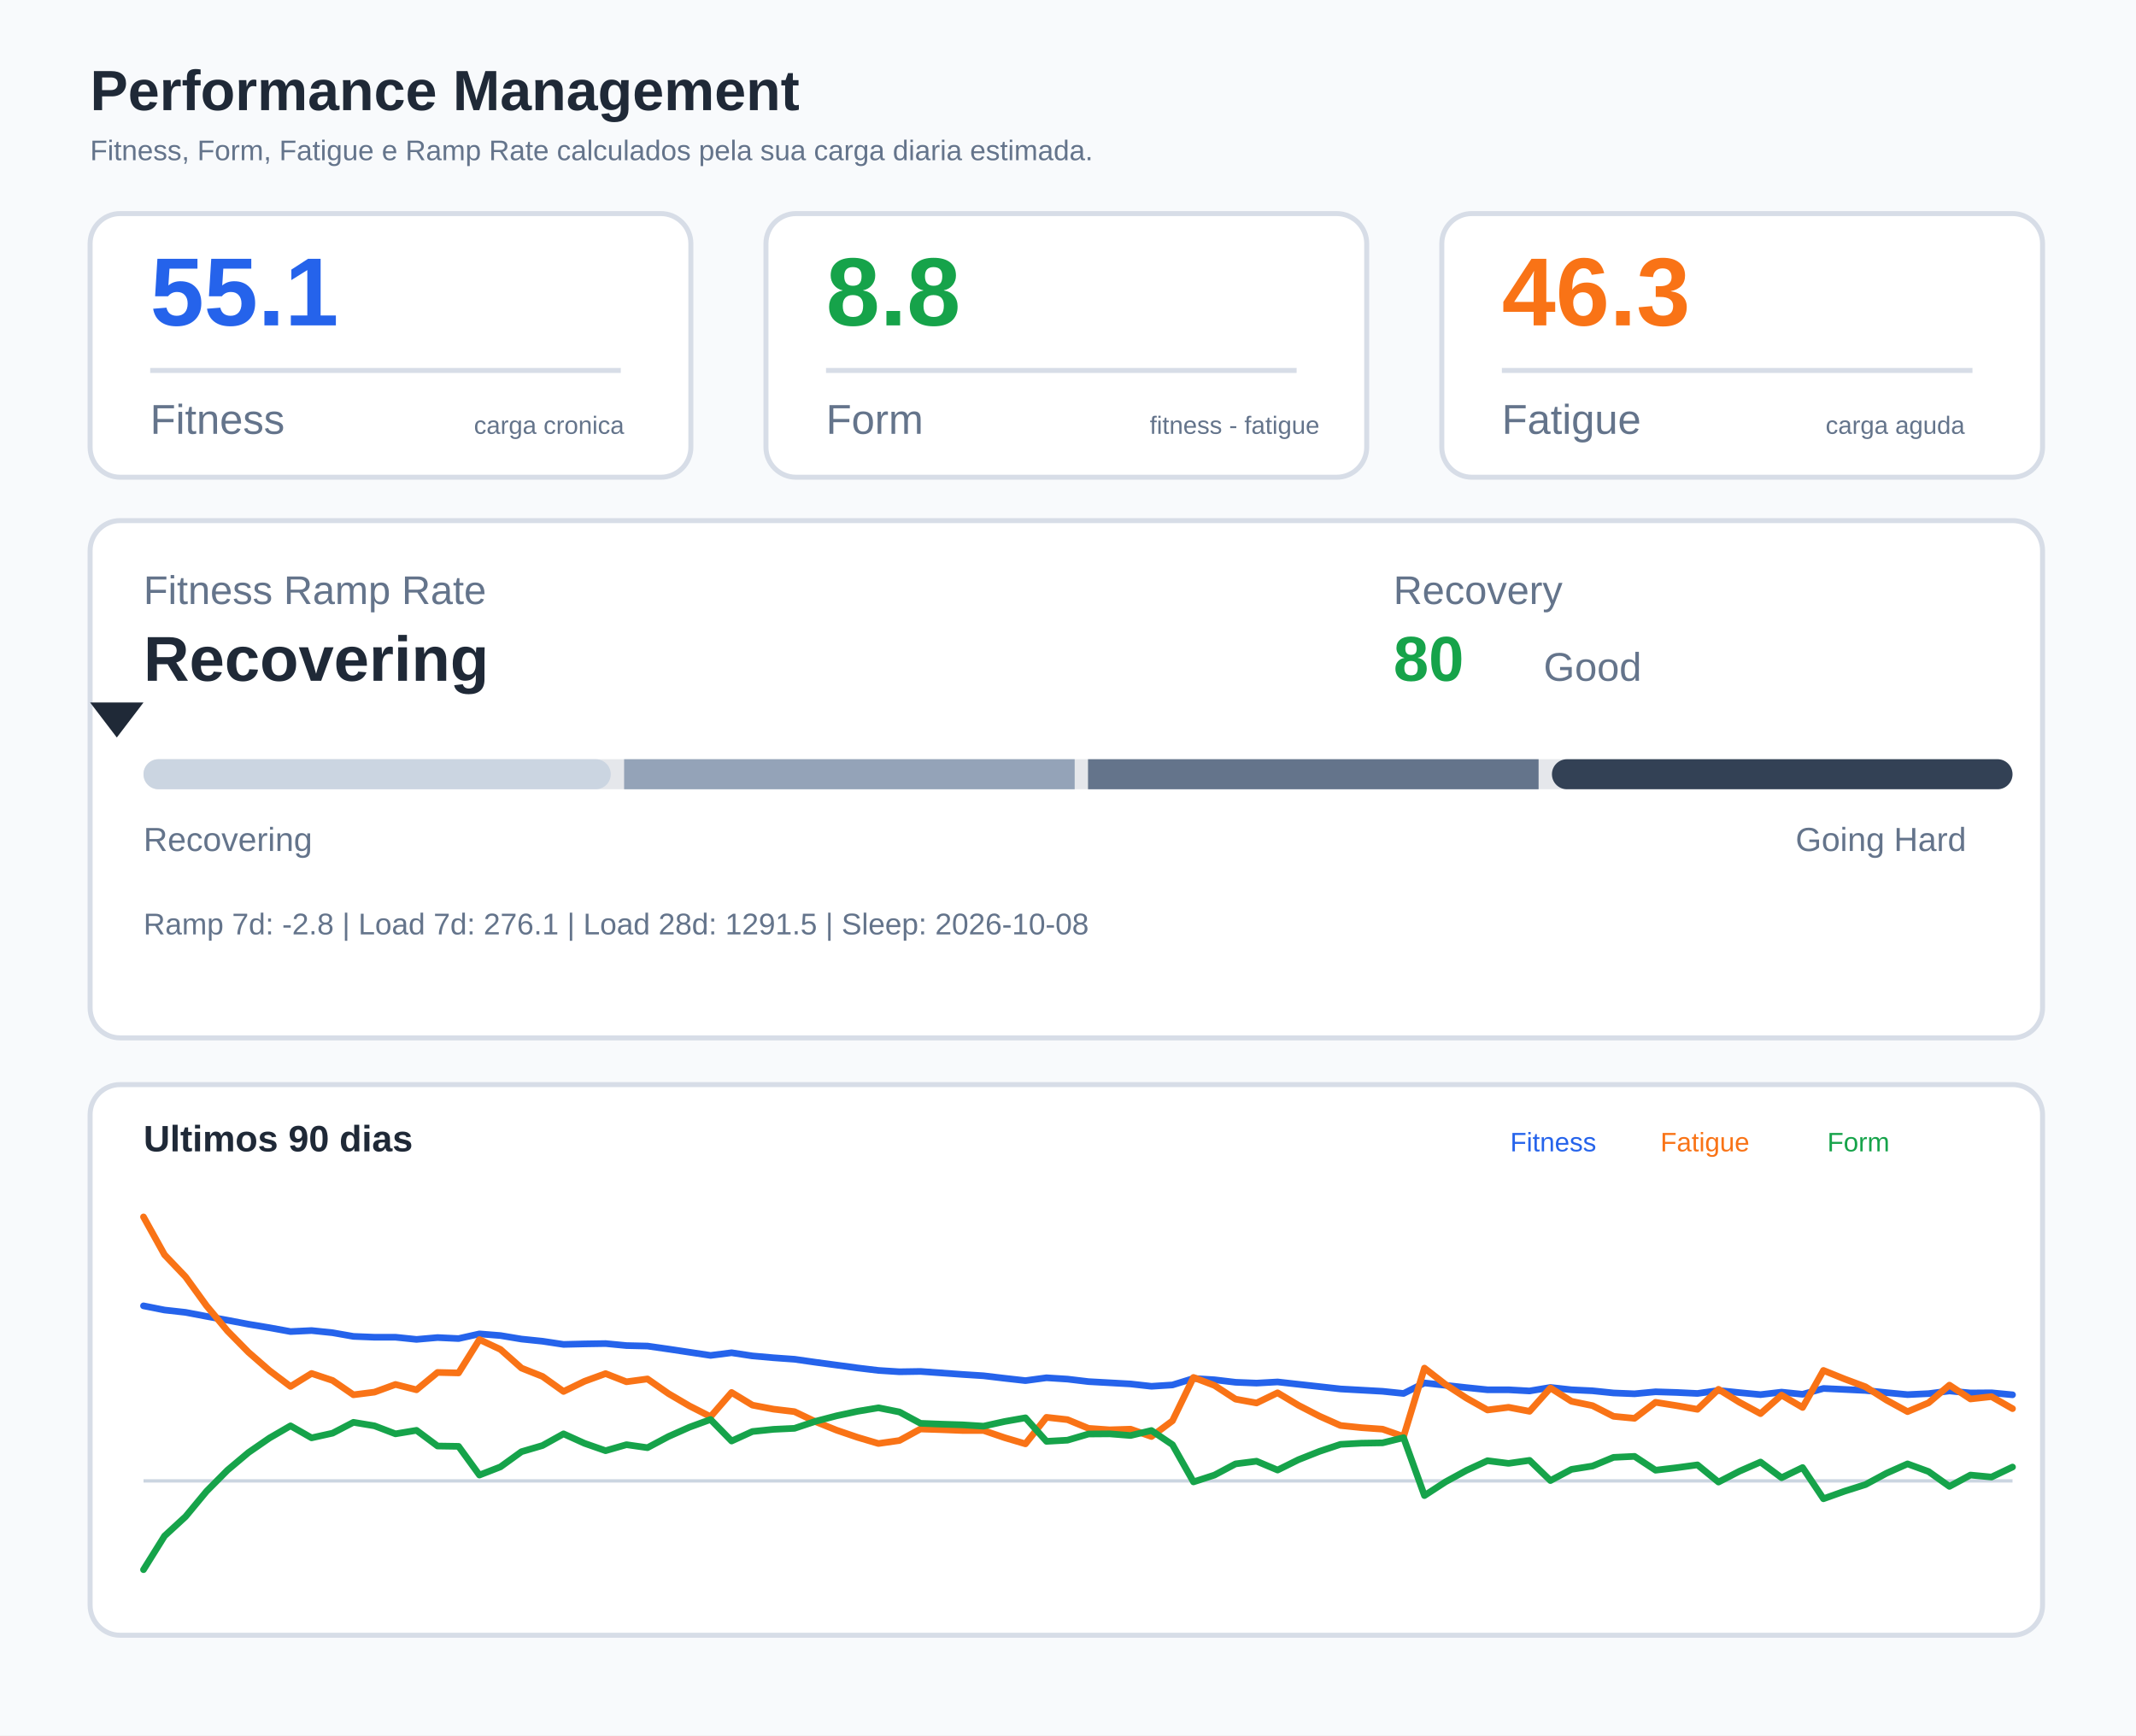
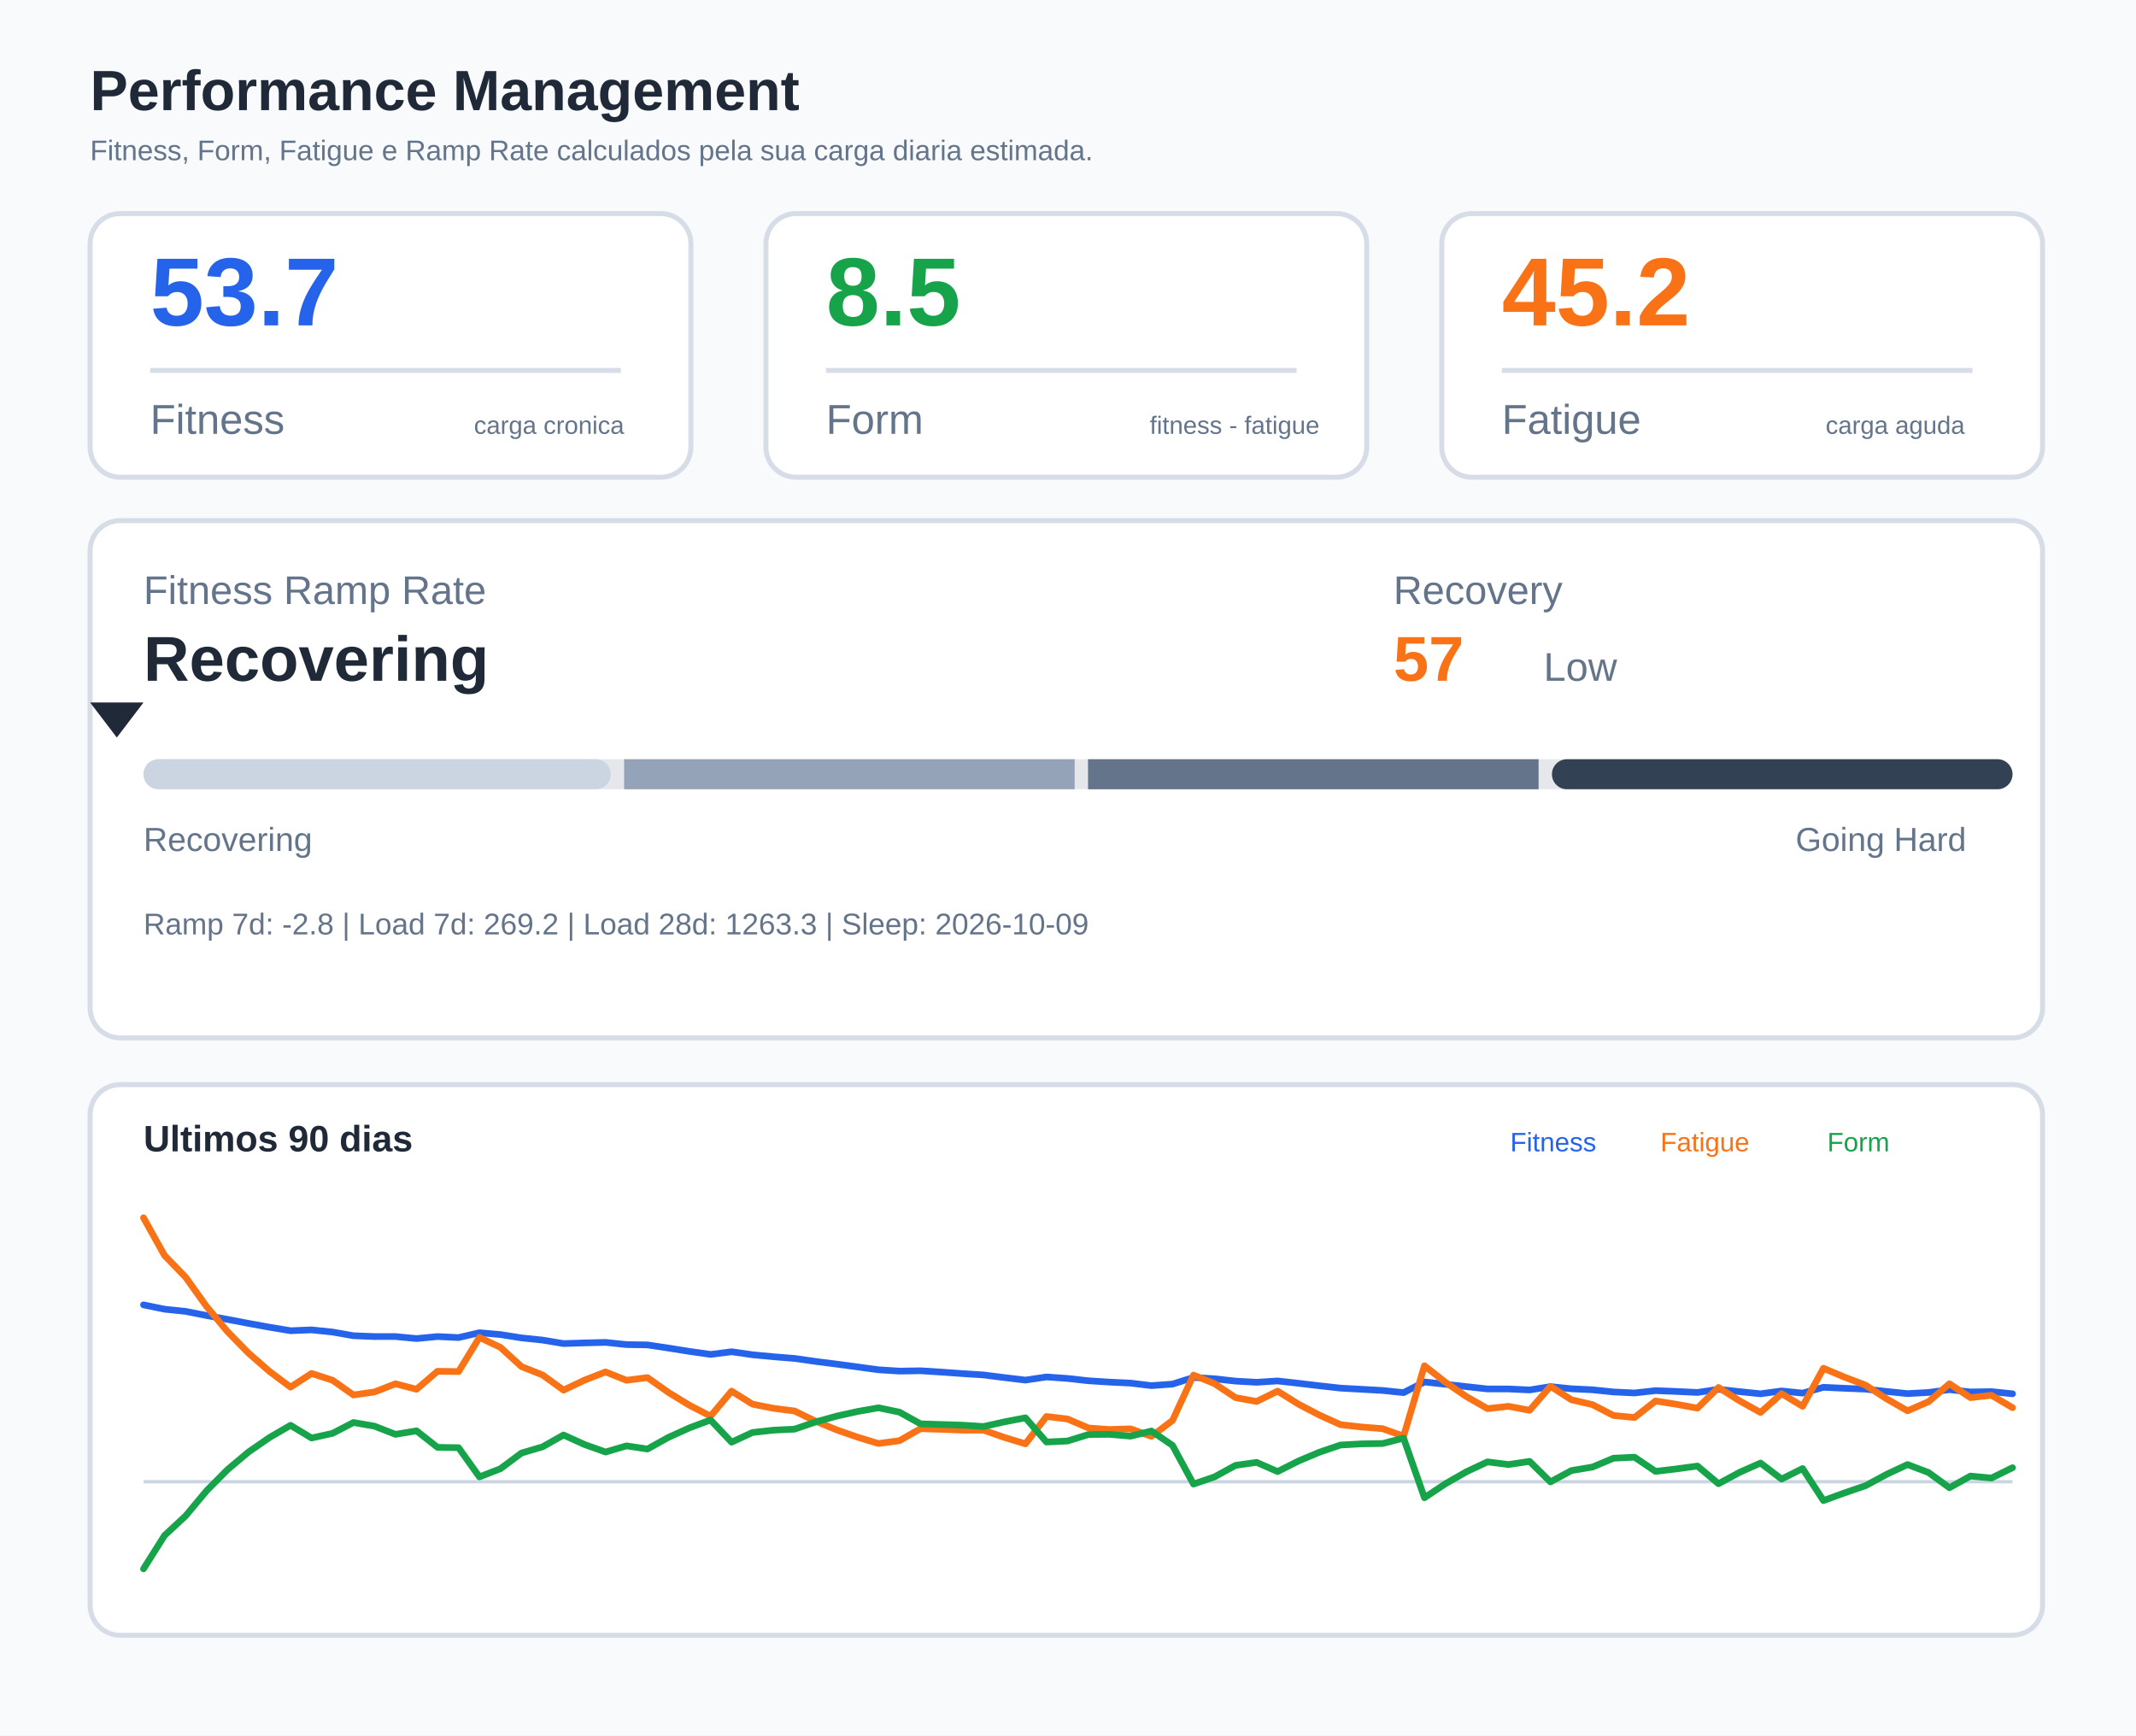
<svg xmlns="http://www.w3.org/2000/svg" width="1280" height="1040" viewBox="0 0 1280 1040">
  <rect width="1280" height="1040" fill="#f8fafc" />
  <text x="54" y="66" font-family="Segoe UI, Arial, sans-serif" font-size="34" font-weight="700" fill="#1f2937">Performance Management</text>
  <text x="54" y="96" font-family="Segoe UI, Arial, sans-serif" font-size="17" fill="#64748b">Fitness, Form, Fatigue e Ramp Rate calculados pela sua carga diaria estimada.</text>
  <rect x="54" y="128" width="360" height="158" rx="18" fill="#ffffff" stroke="#d7dde7" stroke-width="3" />
-   <text x="90" y="195" font-family="Segoe UI, Arial, sans-serif" font-size="58" font-weight="700" fill="#2563eb">55.1</text>
+   <text x="90" y="195" font-family="Segoe UI, Arial, sans-serif" font-size="58" font-weight="700" fill="#2563eb">53.7</text>
  <line x1="90" y1="222" x2="372" y2="222" stroke="#d7dde7" stroke-width="3" />
  <text x="90" y="260" font-family="Segoe UI, Arial, sans-serif" font-size="25" fill="#64748b">Fitness</text>
  <text x="284" y="260" font-family="Segoe UI, Arial, sans-serif" font-size="15" fill="#64748b">carga cronica</text>
  <rect x="459" y="128" width="360" height="158" rx="18" fill="#ffffff" stroke="#d7dde7" stroke-width="3" />
-   <text x="495" y="195" font-family="Segoe UI, Arial, sans-serif" font-size="58" font-weight="700" fill="#16a34a">8.8</text>
+   <text x="495" y="195" font-family="Segoe UI, Arial, sans-serif" font-size="58" font-weight="700" fill="#16a34a">8.5</text>
  <line x1="495" y1="222" x2="777" y2="222" stroke="#d7dde7" stroke-width="3" />
  <text x="495" y="260" font-family="Segoe UI, Arial, sans-serif" font-size="25" fill="#64748b">Form</text>
  <text x="689" y="260" font-family="Segoe UI, Arial, sans-serif" font-size="15" fill="#64748b">fitness - fatigue</text>
  <rect x="864" y="128" width="360" height="158" rx="18" fill="#ffffff" stroke="#d7dde7" stroke-width="3" />
-   <text x="900" y="195" font-family="Segoe UI, Arial, sans-serif" font-size="58" font-weight="700" fill="#f97316">46.3</text>
+   <text x="900" y="195" font-family="Segoe UI, Arial, sans-serif" font-size="58" font-weight="700" fill="#f97316">45.2</text>
  <line x1="900" y1="222" x2="1182" y2="222" stroke="#d7dde7" stroke-width="3" />
  <text x="900" y="260" font-family="Segoe UI, Arial, sans-serif" font-size="25" fill="#64748b">Fatigue</text>
  <text x="1094" y="260" font-family="Segoe UI, Arial, sans-serif" font-size="15" fill="#64748b">carga aguda</text>
  <rect x="54" y="312" width="1170" height="310" rx="18" fill="#ffffff" stroke="#d7dde7" stroke-width="3" />
  <text x="86" y="362" font-family="Segoe UI, Arial, sans-serif" font-size="24" fill="#64748b">Fitness Ramp Rate</text>
  <text x="86" y="408" font-family="Segoe UI, Arial, sans-serif" font-size="38" font-weight="700" fill="#1f2937">Recovering</text>
  <text x="835" y="362" font-family="Segoe UI, Arial, sans-serif" font-size="24" fill="#64748b">Recovery</text>
-   <text x="835" y="408" font-family="Segoe UI, Arial, sans-serif" font-size="38" font-weight="700" fill="#16a34a">80</text>
-   <text x="925" y="408" font-family="Segoe UI, Arial, sans-serif" font-size="24" fill="#64748b">Good</text>
+   <text x="835" y="408" font-family="Segoe UI, Arial, sans-serif" font-size="38" font-weight="700" fill="#f97316">57</text>
+   <text x="925" y="408" font-family="Segoe UI, Arial, sans-serif" font-size="24" fill="#64748b">Low</text>
  <rect x="86" y="455" width="1120" height="18" rx="9" fill="#e5e7eb" />
  <rect x="86" y="455" width="280" height="18" rx="9" fill="#cbd5e1" />
  <rect x="374" y="455" width="270" height="18" fill="#94a3b8" />
  <rect x="652" y="455" width="270" height="18" fill="#64748b" />
  <rect x="930" y="455" width="276" height="18" rx="9" fill="#334155" />
  <path d="M 70.0 442 L 54.0 421 L 86.0 421 Z" fill="#1f2937" />
  <text x="86" y="510" font-family="Segoe UI, Arial, sans-serif" font-size="20" fill="#64748b">Recovering</text>
  <text x="1076" y="510" font-family="Segoe UI, Arial, sans-serif" font-size="20" fill="#64748b">Going Hard</text>
-   <text x="86" y="560" font-family="Segoe UI, Arial, sans-serif" font-size="18" fill="#64748b">Ramp 7d: -2.8 | Load 7d: 276.1 | Load 28d: 1291.5 | Sleep: 2026-10-08</text>
+   <text x="86" y="560" font-family="Segoe UI, Arial, sans-serif" font-size="18" fill="#64748b">Ramp 7d: -2.8 | Load 7d: 269.2 | Load 28d: 1263.3 | Sleep: 2026-10-09</text>
  <rect x="54" y="650" width="1170" height="330" rx="18" fill="#ffffff" stroke="#d7dde7" stroke-width="3" />
  <text x="86" y="690" font-family="Segoe UI, Arial, sans-serif" font-size="22" fill="#1f2937" font-weight="700">Ultimos 90 dias</text>
-   <line x1="86" y1="887.5" x2="1206" y2="887.5" stroke="#cbd5e1" stroke-width="2" />
-   <polyline points="86.0,782.6 98.6,785.1 111.2,786.5 123.8,788.9 136.3,791.2 148.9,793.6 161.5,795.7 174.1,798.0 186.7,797.4 199.3,798.7 211.8,800.9 224.4,801.4 237.0,801.4 249.6,802.7 262.2,801.6 274.8,802.2 287.3,799.4 299.9,800.4 312.5,802.5 325.1,803.8 337.7,805.7 350.3,805.4 362.9,805.2 375.4,806.4 388.0,806.7 400.6,808.5 413.2,810.4 425.8,812.3 438.4,810.7 450.9,812.6 463.5,813.7 476.1,814.6 488.7,816.4 501.3,818.1 513.9,819.8 526.4,821.3 539.0,822.1 551.6,821.9 564.2,822.8 576.8,823.7 589.4,824.5 602.0,826.0 614.5,827.4 627.1,825.7 639.7,826.5 652.3,828.0 664.9,828.7 677.5,829.4 690.0,830.8 702.6,830.0 715.2,826.1 727.8,826.9 740.4,828.4 753.0,828.9 765.6,828.2 778.1,829.6 790.7,831.0 803.3,832.4 815.9,833.1 828.5,833.8 841.1,835.1 853.6,828.8 866.2,830.2 878.8,831.6 891.4,832.9 904.0,832.9 916.6,833.6 929.1,831.5 941.7,832.9 954.3,833.5 966.9,834.8 979.5,835.3 992.1,834.1 1004.7,834.5 1017.2,835.1 1029.8,833.3 1042.4,834.6 1055.0,835.8 1067.6,834.3 1080.2,835.6 1092.7,832.1 1105.3,832.7 1117.9,833.3 1130.5,834.6 1143.1,835.8 1155.7,835.2 1168.2,833.6 1180.8,834.8 1193.4,834.7 1206.0,835.9" fill="none" stroke="#2563eb" stroke-width="4" stroke-linecap="round" stroke-linejoin="round" />
-   <polyline points="86.0,729.3 98.6,752.0 111.2,765.2 123.8,782.6 136.3,797.6 148.9,810.4 161.5,821.4 174.1,830.9 186.7,823.1 199.3,827.3 211.8,835.9 224.4,834.3 237.0,829.7 249.6,832.9 262.2,822.5 274.8,822.8 287.3,802.8 299.9,808.7 312.5,819.9 325.1,824.9 337.7,833.9 350.3,827.8 362.9,823.2 375.4,828.1 388.0,826.4 400.6,835.2 413.2,842.6 425.8,849.0 438.4,834.5 450.9,842.1 463.5,844.5 476.1,846.0 488.7,852.0 501.3,857.1 513.9,861.4 526.4,865.1 539.0,863.3 551.6,856.4 564.2,856.8 576.8,857.3 589.4,857.3 602.0,861.6 614.5,865.3 627.1,849.4 639.7,850.8 652.3,856.0 664.9,856.9 677.5,856.5 690.0,860.9 702.6,851.5 715.2,825.5 727.8,830.3 740.4,838.5 753.0,840.8 765.6,834.7 778.1,842.2 790.7,848.7 803.3,854.3 815.9,855.6 828.5,856.5 841.1,860.9 853.6,819.9 866.2,829.7 878.8,837.9 891.4,845.0 904.0,843.4 916.6,845.8 929.1,831.8 941.7,839.8 954.3,842.4 966.9,848.8 979.5,850.0 992.1,840.4 1004.7,842.4 1017.2,844.6 1029.8,832.6 1042.4,840.4 1055.0,847.2 1067.6,836.1 1080.2,843.5 1092.7,821.3 1105.3,826.4 1117.9,831.1 1130.5,839.1 1143.1,846.0 1155.7,840.7 1168.2,830.1 1180.8,838.4 1193.4,837.0 1206.0,844.2" fill="none" stroke="#f97316" stroke-width="4" stroke-linecap="round" stroke-linejoin="round" />
-   <polyline points="86.0,940.7 98.6,920.5 111.2,908.9 123.8,893.7 136.3,881.1 148.9,870.5 161.5,861.8 174.1,854.5 186.7,861.7 199.3,858.9 211.8,852.4 224.4,854.5 237.0,859.3 249.6,857.2 262.2,866.6 274.8,866.8 287.3,884.0 299.9,879.1 312.5,870.0 325.1,866.3 337.7,859.3 350.3,865.0 362.9,869.4 375.4,865.8 388.0,867.6 400.6,860.9 413.2,855.3 425.8,850.7 438.4,863.6 450.9,857.9 463.5,856.6 476.1,856.0 488.7,851.8 501.3,848.5 513.9,845.8 526.4,843.7 539.0,846.2 551.6,853.0 564.2,853.5 576.8,853.9 589.4,854.7 602.0,851.9 614.5,849.7 627.1,863.8 639.7,863.1 652.3,859.4 664.9,859.3 677.5,860.3 690.0,857.3 702.6,865.8 715.2,888.1 727.8,884.0 740.4,877.3 753.0,875.7 765.6,881.0 778.1,874.8 790.7,869.8 803.3,865.6 815.9,864.9 828.5,864.7 841.1,861.6 853.6,896.3 866.2,888.1 878.8,881.2 891.4,875.4 904.0,877.0 916.6,875.2 929.1,887.3 941.7,880.6 954.3,878.6 966.9,873.4 979.5,872.8 992.1,881.1 1004.7,879.6 1017.2,877.9 1029.8,888.2 1042.4,881.7 1055.0,876.2 1067.6,885.6 1080.2,879.5 1092.7,898.2 1105.3,893.7 1117.9,889.7 1130.5,882.9 1143.1,877.3 1155.7,881.9 1168.2,890.8 1180.8,884.0 1193.4,885.2 1206.0,879.2" fill="none" stroke="#16a34a" stroke-width="4" stroke-linecap="round" stroke-linejoin="round" />
+   <line x1="86" y1="888.0" x2="1206" y2="888.0" stroke="#cbd5e1" stroke-width="2" />
+   <polyline points="86.0,782.0 98.6,784.6 111.2,785.9 123.8,788.4 136.3,790.7 148.9,793.1 161.5,795.4 174.1,797.5 186.7,797.0 199.3,798.3 211.8,800.5 224.4,801.0 237.0,801.0 249.6,802.2 262.2,801.0 274.8,801.6 287.3,798.7 299.9,799.8 312.5,801.8 325.1,803.1 337.7,805.2 350.3,804.8 362.9,804.5 375.4,805.8 388.0,806.0 400.6,807.9 413.2,809.9 425.8,811.7 438.4,810.1 450.9,811.9 463.5,813.1 476.1,814.1 488.7,815.9 501.3,817.5 513.9,819.2 526.4,820.9 539.0,821.7 551.6,821.5 564.2,822.3 576.8,823.2 589.4,824.0 602.0,825.6 614.5,827.1 627.1,825.2 639.7,826.1 652.3,827.5 664.9,828.3 677.5,828.9 690.0,830.4 702.6,829.5 715.2,825.5 727.8,826.3 740.4,827.7 753.0,828.4 765.6,827.6 778.1,829.0 790.7,830.5 803.3,831.9 815.9,832.6 828.5,833.3 841.1,834.6 853.6,828.2 866.2,829.6 878.8,831.0 891.4,832.4 904.0,832.4 916.6,833.0 929.1,831.0 941.7,832.3 954.3,832.9 966.9,834.2 979.5,834.8 992.1,833.4 1004.7,833.9 1017.2,834.5 1029.8,832.6 1042.4,834.0 1055.0,835.3 1067.6,833.6 1080.2,834.9 1092.7,831.4 1105.3,832.0 1117.9,832.5 1130.5,833.9 1143.1,835.2 1155.7,834.5 1168.2,832.8 1180.8,834.2 1193.4,834.0 1206.0,835.3" fill="none" stroke="#2563eb" stroke-width="4" stroke-linecap="round" stroke-linejoin="round" />
+   <polyline points="86.0,729.8 98.6,752.4 111.2,765.4 123.8,783.0 136.3,798.0 148.9,810.9 161.5,821.9 174.1,831.3 186.7,823.1 199.3,827.2 211.8,836.0 224.4,834.2 237.0,829.3 249.6,832.6 262.2,821.8 274.8,822.0 287.3,801.5 299.9,807.5 312.5,819.0 325.1,824.0 337.7,833.1 350.3,827.1 362.9,822.2 375.4,827.2 388.0,825.6 400.6,834.5 413.2,842.2 425.8,848.7 438.4,833.7 450.9,841.5 463.5,844.0 476.1,845.6 488.7,851.7 501.3,856.9 513.9,861.3 526.4,865.1 539.0,863.4 551.6,856.2 564.2,856.6 576.8,857.1 589.4,857.1 602.0,861.5 614.5,865.3 627.1,848.9 639.7,850.4 652.3,855.8 664.9,856.7 677.5,856.3 690.0,860.8 702.6,851.3 715.2,824.1 727.8,829.2 740.4,837.6 753.0,839.9 765.6,833.7 778.1,841.5 790.7,848.1 803.3,853.8 815.9,855.2 828.5,856.2 841.1,860.7 853.6,818.5 866.2,828.4 878.8,837.0 891.4,844.2 904.0,842.8 916.6,845.2 929.1,830.8 941.7,838.9 954.3,841.8 966.9,848.3 979.5,849.5 992.1,839.6 1004.7,841.6 1017.2,843.9 1029.8,831.5 1042.4,839.5 1055.0,846.5 1067.6,835.2 1080.2,842.8 1092.7,820.0 1105.3,825.3 1117.9,830.1 1130.5,838.3 1143.1,845.5 1155.7,840.0 1168.2,829.3 1180.8,837.6 1193.4,836.2 1206.0,843.6" fill="none" stroke="#f97316" stroke-width="4" stroke-linecap="round" stroke-linejoin="round" />
+   <polyline points="86.0,940.2 98.6,920.2 111.2,908.5 123.8,893.4 136.3,880.8 148.9,870.2 161.5,861.5 174.1,854.2 186.7,861.8 199.3,859.0 211.8,852.5 224.4,854.7 237.0,859.6 249.6,857.5 262.2,867.4 274.8,867.6 287.3,885.1 299.9,880.2 312.5,870.8 325.1,867.1 337.7,860.0 350.3,865.7 362.9,870.2 375.4,866.5 388.0,868.4 400.6,861.4 413.2,855.7 425.8,851.0 438.4,864.3 450.9,858.5 463.5,857.1 476.1,856.5 488.7,852.2 501.3,848.7 513.9,845.9 526.4,843.7 539.0,846.3 551.6,853.3 564.2,853.7 576.8,854.1 589.4,854.9 602.0,852.1 614.5,849.7 627.1,864.2 639.7,863.6 652.3,859.7 664.9,859.6 677.5,860.7 690.0,857.6 702.6,866.2 715.2,889.4 727.8,885.1 740.4,878.2 753.0,876.4 765.6,881.9 778.1,875.6 790.7,870.3 803.3,866.0 815.9,865.3 828.5,865.1 841.1,861.9 853.6,897.6 866.2,889.2 878.8,882.0 891.4,876.1 904.0,877.7 916.6,875.8 929.1,888.1 941.7,881.3 954.3,879.2 966.9,873.9 979.5,873.3 992.1,881.8 1004.7,880.3 1017.2,878.6 1029.8,889.2 1042.4,882.4 1055.0,876.8 1067.6,886.4 1080.2,880.1 1092.7,899.3 1105.3,894.7 1117.9,890.4 1130.5,883.6 1143.1,877.7 1155.7,882.5 1168.2,891.6 1180.8,884.6 1193.4,885.8 1206.0,879.6" fill="none" stroke="#16a34a" stroke-width="4" stroke-linecap="round" stroke-linejoin="round" />
  <text x="905" y="690" font-family="Segoe UI, Arial, sans-serif" font-size="16" fill="#2563eb">Fitness</text>
  <text x="995" y="690" font-family="Segoe UI, Arial, sans-serif" font-size="16" fill="#f97316">Fatigue</text>
  <text x="1095" y="690" font-family="Segoe UI, Arial, sans-serif" font-size="16" fill="#16a34a">Form</text>
</svg>
